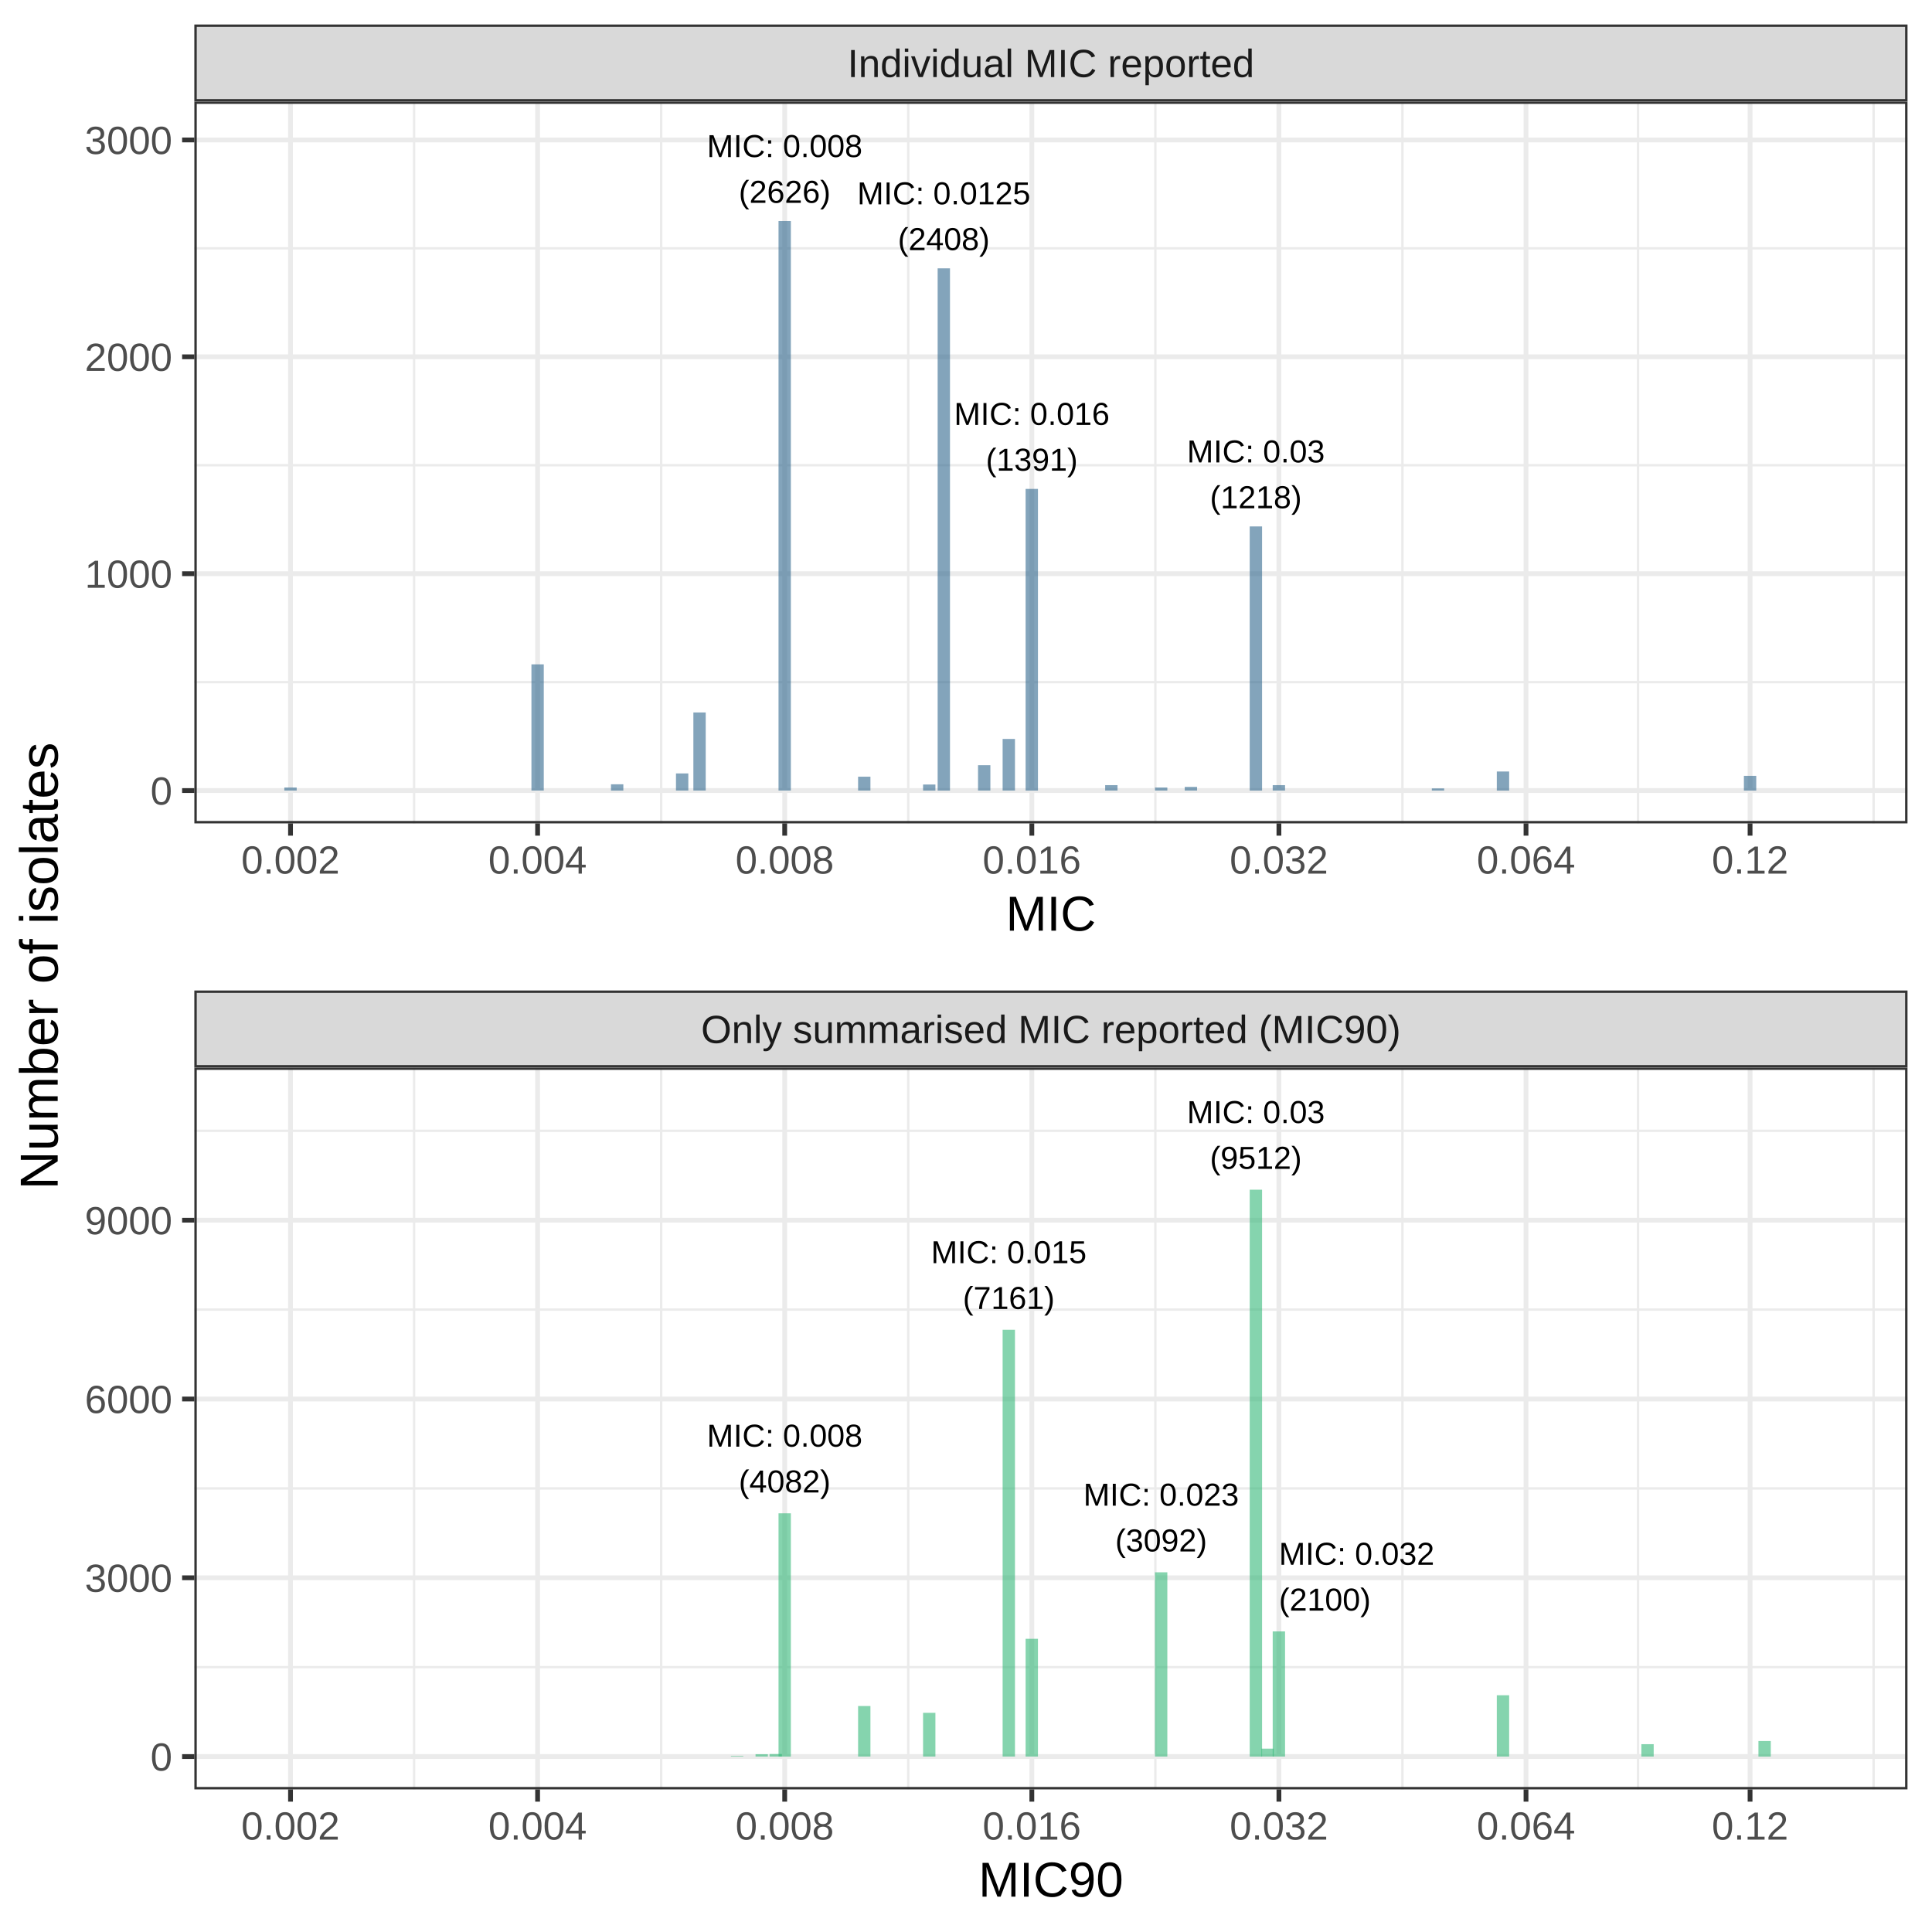
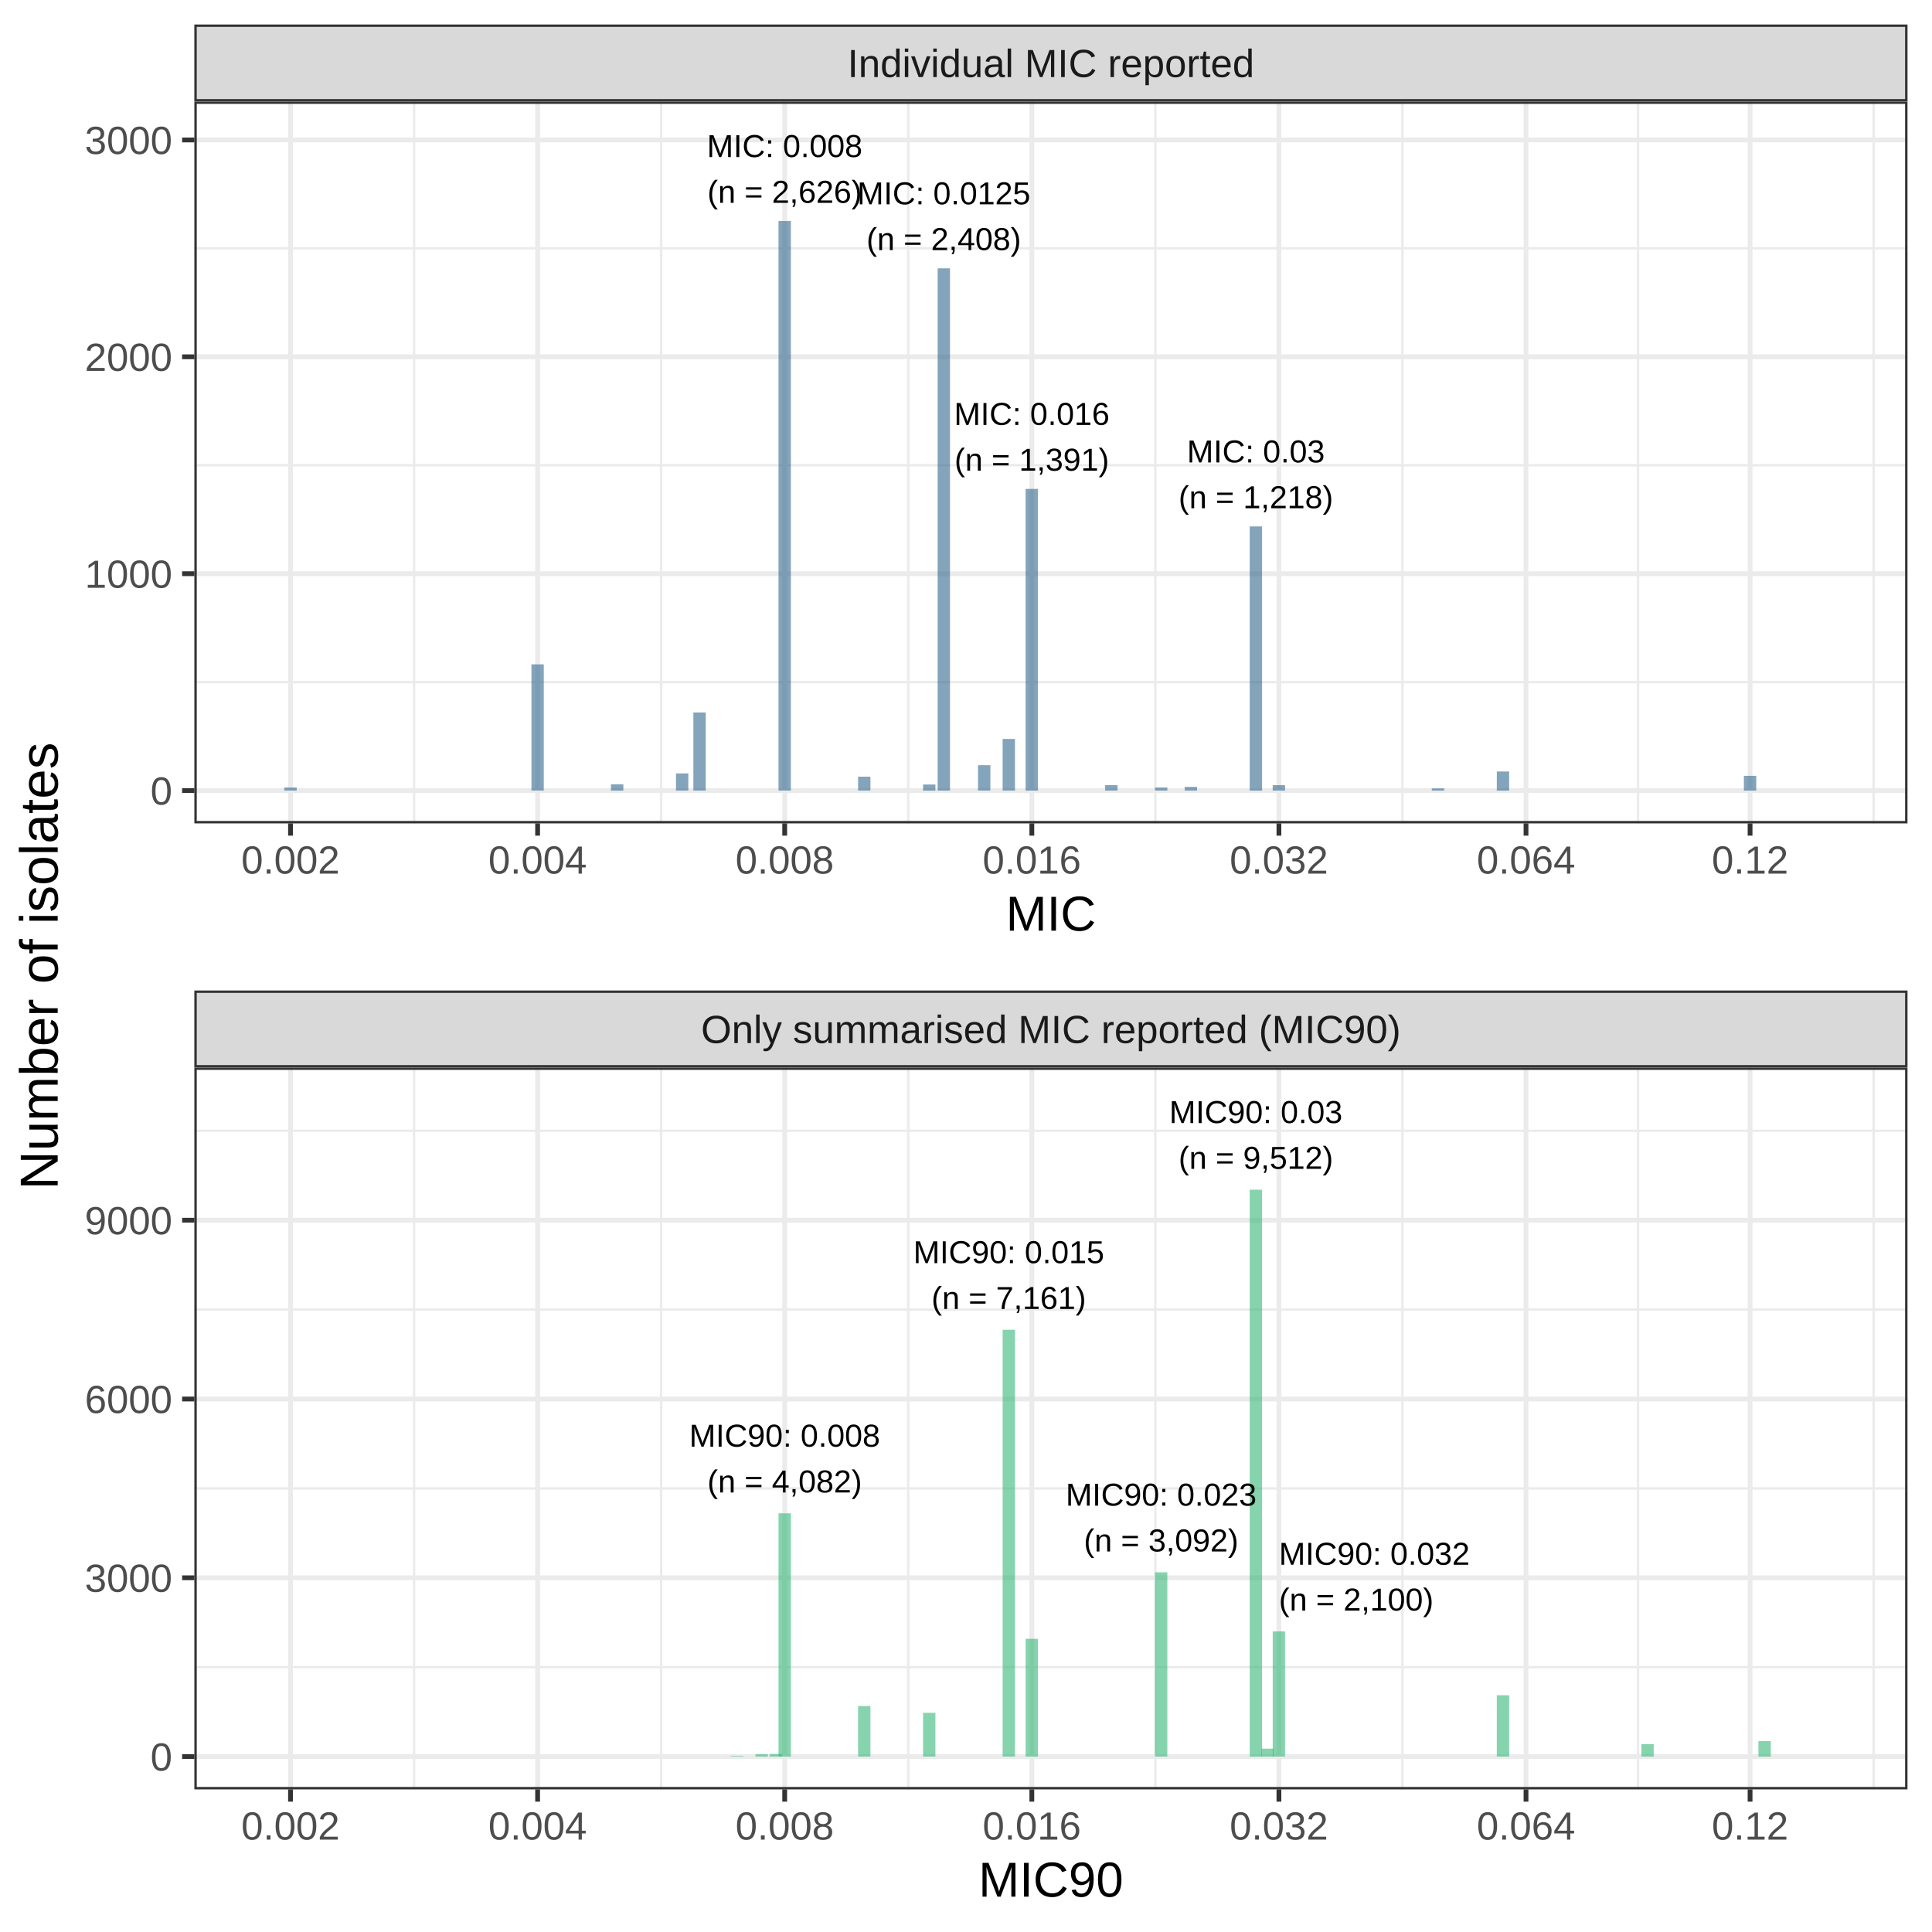
<svg xmlns="http://www.w3.org/2000/svg" width="432.00pt" height="432.00pt" viewBox="0 0 432.00 432.00">
  <g class="svglite">
    <defs>
      <style type="text/css">
    .svglite line, .svglite polyline, .svglite polygon, .svglite path, .svglite rect, .svglite circle {
      fill: none;
      stroke: #000000;
      stroke-linecap: round;
      stroke-linejoin: round;
      stroke-miterlimit: 10.00;
    }
    .svglite text {
      white-space: pre;
    }
    .svglite g.glyphgroup path {
      fill: inherit;
      stroke: none;
    }
  </style>
    </defs>
    <rect width="100%" height="100%" style="stroke: none; fill: none;" />
    <defs>
      <clipPath id="cpMC4wMHw0MzIuMDB8MC4wMHw0MzIuMDA=">
        <rect x="0.00" y="0.00" width="432.00" height="432.00" />
      </clipPath>
    </defs>
    <g clip-path="url(#cpMC4wMHw0MzIuMDB8MC4wMHw0MzIuMDA=)">
</g>
    <defs>
      <clipPath id="cpMC4wMHw0MzIuMDB8MC4wMHwyMTYuMDA=">
        <rect x="0" y="0.00" width="432.00" height="216.00" />
      </clipPath>
    </defs>
    <g clip-path="url(#cpMC4wMHw0MzIuMDB8MC4wMHwyMTYuMDA=)">
      <rect x="0" y="0.00" width="432.00" height="216.00" style="stroke-width: 1.07; stroke: #FFFFFF; fill: #FFFFFF;" />
    </g>
    <g clip-path="url(#cpMC4wMHw0MzIuMDB8MC4wMHw0MzIuMDA=)">
</g>
    <defs>
      <clipPath id="cpNDMuNDZ8NDI2LjUyfDIyLjY5fDE4NC4xMQ==">
        <rect x="43.46" y="22.69" width="383.06" height="161.42" />
      </clipPath>
    </defs>
    <g clip-path="url(#cpNDMuNDZ8NDI2LjUyfDIyLjY5fDE4NC4xMQ==)">
      <rect x="43.46" y="22.69" width="383.06" height="161.42" style="stroke-width: 1.07; stroke: none; fill: #FFFFFF;" />
      <polyline points="43.46,152.53 426.52,152.53 " style="stroke-width: 0.53; stroke: #EBEBEB; stroke-linecap: butt;" />
      <polyline points="43.46,104.03 426.52,104.03 " style="stroke-width: 0.53; stroke: #EBEBEB; stroke-linecap: butt;" />
      <polyline points="43.46,55.53 426.52,55.53 " style="stroke-width: 0.53; stroke: #EBEBEB; stroke-linecap: butt;" />
      <polyline points="92.59,184.11 92.59,22.69 " style="stroke-width: 0.53; stroke: #EBEBEB; stroke-linecap: butt;" />
      <polyline points="147.84,184.11 147.84,22.69 " style="stroke-width: 0.53; stroke: #EBEBEB; stroke-linecap: butt;" />
      <polyline points="203.09,184.11 203.09,22.69 " style="stroke-width: 0.53; stroke: #EBEBEB; stroke-linecap: butt;" />
      <polyline points="258.34,184.11 258.34,22.69 " style="stroke-width: 0.53; stroke: #EBEBEB; stroke-linecap: butt;" />
      <polyline points="313.59,184.11 313.59,22.69 " style="stroke-width: 0.53; stroke: #EBEBEB; stroke-linecap: butt;" />
      <polyline points="366.27,184.11 366.27,22.69 " style="stroke-width: 0.53; stroke: #EBEBEB; stroke-linecap: butt;" />
      <polyline points="418.95,184.11 418.95,22.69 " style="stroke-width: 0.53; stroke: #EBEBEB; stroke-linecap: butt;" />
      <polyline points="43.46,176.77 426.52,176.77 " style="stroke-width: 1.07; stroke: #EBEBEB; stroke-linecap: butt;" />
      <polyline points="43.46,128.28 426.52,128.28 " style="stroke-width: 1.07; stroke: #EBEBEB; stroke-linecap: butt;" />
      <polyline points="43.46,79.78 426.52,79.78 " style="stroke-width: 1.07; stroke: #EBEBEB; stroke-linecap: butt;" />
      <polyline points="43.46,31.29 426.52,31.29 " style="stroke-width: 1.07; stroke: #EBEBEB; stroke-linecap: butt;" />
      <polyline points="64.96,184.11 64.96,22.69 " style="stroke-width: 1.07; stroke: #EBEBEB; stroke-linecap: butt;" />
      <polyline points="120.21,184.11 120.21,22.69 " style="stroke-width: 1.07; stroke: #EBEBEB; stroke-linecap: butt;" />
      <polyline points="175.46,184.11 175.46,22.69 " style="stroke-width: 1.07; stroke: #EBEBEB; stroke-linecap: butt;" />
      <polyline points="230.72,184.11 230.72,22.69 " style="stroke-width: 1.07; stroke: #EBEBEB; stroke-linecap: butt;" />
      <polyline points="285.97,184.11 285.97,22.69 " style="stroke-width: 1.07; stroke: #EBEBEB; stroke-linecap: butt;" />
      <polyline points="341.22,184.11 341.22,22.69 " style="stroke-width: 1.07; stroke: #EBEBEB; stroke-linecap: butt;" />
      <polyline points="391.32,184.11 391.32,22.69 " style="stroke-width: 1.07; stroke: #EBEBEB; stroke-linecap: butt;" />
      <rect x="224.19" y="165.23" width="2.76" height="11.54" style="stroke-width: 1.07; stroke: none; stroke-linecap: butt; stroke-linejoin: miter; fill: #31688E; fill-opacity: 0.60;" />
      <rect x="279.44" y="117.71" width="2.76" height="59.07" style="stroke-width: 1.07; stroke: none; stroke-linecap: butt; stroke-linejoin: miter; fill: #31688E; fill-opacity: 0.60;" />
      <rect x="334.69" y="172.51" width="2.76" height="4.27" style="stroke-width: 1.07; stroke: none; stroke-linecap: butt; stroke-linejoin: miter; fill: #31688E; fill-opacity: 0.60;" />
      <rect x="389.94" y="173.48" width="2.76" height="3.30" style="stroke-width: 1.07; stroke: none; stroke-linecap: butt; stroke-linejoin: miter; fill: #31688E; fill-opacity: 0.60;" />
      <rect x="174.08" y="49.42" width="2.76" height="127.35" style="stroke-width: 1.07; stroke: none; stroke-linecap: butt; stroke-linejoin: miter; fill: #31688E; fill-opacity: 0.60;" />
      <rect x="229.33" y="109.32" width="2.76" height="67.46" style="stroke-width: 1.07; stroke: none; stroke-linecap: butt; stroke-linejoin: miter; fill: #31688E; fill-opacity: 0.60;" />
      <rect x="284.58" y="175.56" width="2.76" height="1.21" style="stroke-width: 1.07; stroke: none; stroke-linecap: butt; stroke-linejoin: miter; fill: #31688E; fill-opacity: 0.60;" />
      <rect x="118.83" y="148.55" width="2.76" height="28.22" style="stroke-width: 1.07; stroke: none; stroke-linecap: butt; stroke-linejoin: miter; fill: #31688E; fill-opacity: 0.60;" />
      <rect x="151.15" y="172.94" width="2.76" height="3.83" style="stroke-width: 1.07; stroke: none; stroke-linecap: butt; stroke-linejoin: miter; fill: #31688E; fill-opacity: 0.60;" />
      <rect x="209.66" y="60.00" width="2.76" height="116.78" style="stroke-width: 1.07; stroke: none; stroke-linecap: butt; stroke-linejoin: miter; fill: #31688E; fill-opacity: 0.60;" />
      <rect x="264.91" y="175.95" width="2.76" height="0.82" style="stroke-width: 1.07; stroke: none; stroke-linecap: butt; stroke-linejoin: miter; fill: #31688E; fill-opacity: 0.60;" />
      <rect x="218.69" y="171.10" width="2.76" height="5.67" style="stroke-width: 1.07; stroke: none; stroke-linecap: butt; stroke-linejoin: miter; fill: #31688E; fill-opacity: 0.60;" />
      <rect x="206.40" y="175.42" width="2.76" height="1.36" style="stroke-width: 1.07; stroke: none; stroke-linecap: butt; stroke-linejoin: miter; fill: #31688E; fill-opacity: 0.60;" />
      <rect x="258.26" y="176.09" width="2.76" height="0.68" style="stroke-width: 1.07; stroke: none; stroke-linecap: butt; stroke-linejoin: miter; fill: #31688E; fill-opacity: 0.60;" />
      <rect x="155.04" y="159.31" width="2.76" height="17.46" style="stroke-width: 1.07; stroke: none; stroke-linecap: butt; stroke-linejoin: miter; fill: #31688E; fill-opacity: 0.60;" />
      <rect x="320.16" y="176.29" width="2.76" height="0.48" style="stroke-width: 1.07; stroke: none; stroke-linecap: butt; stroke-linejoin: miter; fill: #31688E; fill-opacity: 0.60;" />
      <rect x="63.58" y="176.09" width="2.76" height="0.68" style="stroke-width: 1.07; stroke: none; stroke-linecap: butt; stroke-linejoin: miter; fill: #31688E; fill-opacity: 0.60;" />
      <rect x="136.62" y="175.37" width="2.76" height="1.41" style="stroke-width: 1.07; stroke: none; stroke-linecap: butt; stroke-linejoin: miter; fill: #31688E; fill-opacity: 0.60;" />
      <rect x="191.87" y="173.67" width="2.76" height="3.10" style="stroke-width: 1.07; stroke: none; stroke-linecap: butt; stroke-linejoin: miter; fill: #31688E; fill-opacity: 0.60;" />
      <rect x="247.12" y="175.56" width="2.76" height="1.21" style="stroke-width: 1.07; stroke: none; stroke-linecap: butt; stroke-linejoin: miter; fill: #31688E; fill-opacity: 0.60;" />
      <text x="280.82" y="103.40" text-anchor="middle" style="font-size: 7.11px; font-family: &quot;Arial&quot;;" textLength="30.80px" lengthAdjust="spacingAndGlyphs">MIC: 0.03</text>
-       <text x="280.82" y="113.64" text-anchor="middle" style="font-size: 7.11px; font-family: &quot;Arial&quot;;" textLength="20.56px" lengthAdjust="spacingAndGlyphs">(1218)</text>
+       <text x="280.82" y="113.64" text-anchor="middle" style="font-size: 7.11px; font-family: &quot;Arial&quot;;" textLength="34.58px" lengthAdjust="spacingAndGlyphs">(n = 1,218)</text>
      <text x="175.46" y="35.12" text-anchor="middle" style="font-size: 7.11px; font-family: &quot;Arial&quot;;" textLength="34.75px" lengthAdjust="spacingAndGlyphs">MIC: 0.008</text>
-       <text x="175.46" y="45.36" text-anchor="middle" style="font-size: 7.11px; font-family: &quot;Arial&quot;;" textLength="20.56px" lengthAdjust="spacingAndGlyphs">(2626)</text>
+       <text x="175.46" y="45.36" text-anchor="middle" style="font-size: 7.11px; font-family: &quot;Arial&quot;;" textLength="34.58px" lengthAdjust="spacingAndGlyphs">(n = 2,626)</text>
      <text x="230.72" y="95.01" text-anchor="middle" style="font-size: 7.11px; font-family: &quot;Arial&quot;;" textLength="34.75px" lengthAdjust="spacingAndGlyphs">MIC: 0.016</text>
-       <text x="230.72" y="105.25" text-anchor="middle" style="font-size: 7.11px; font-family: &quot;Arial&quot;;" textLength="20.56px" lengthAdjust="spacingAndGlyphs">(1391)</text>
+       <text x="230.72" y="105.25" text-anchor="middle" style="font-size: 7.11px; font-family: &quot;Arial&quot;;" textLength="34.58px" lengthAdjust="spacingAndGlyphs">(n = 1,391)</text>
      <text x="211.04" y="45.69" text-anchor="middle" style="font-size: 7.11px; font-family: &quot;Arial&quot;;" textLength="38.70px" lengthAdjust="spacingAndGlyphs">MIC: 0.0125</text>
-       <text x="211.04" y="55.93" text-anchor="middle" style="font-size: 7.11px; font-family: &quot;Arial&quot;;" textLength="20.56px" lengthAdjust="spacingAndGlyphs">(2408)</text>
+       <text x="211.04" y="55.93" text-anchor="middle" style="font-size: 7.11px; font-family: &quot;Arial&quot;;" textLength="34.58px" lengthAdjust="spacingAndGlyphs">(n = 2,408)</text>
      <rect x="43.46" y="22.69" width="383.06" height="161.42" style="stroke-width: 1.07; stroke: #333333;" />
    </g>
    <g clip-path="url(#cpMC4wMHw0MzIuMDB8MC4wMHw0MzIuMDA=)">
</g>
    <defs>
      <clipPath id="cpNDMuNDZ8NDI2LjUyfDUuNDh8MjIuNjk=">
        <rect x="43.46" y="5.48" width="383.06" height="17.21" />
      </clipPath>
    </defs>
    <g clip-path="url(#cpNDMuNDZ8NDI2LjUyfDUuNDh8MjIuNjk=)">
      <rect x="43.46" y="5.48" width="383.06" height="17.21" style="stroke-width: 1.07; stroke: #333333; fill: #D9D9D9;" />
      <text x="234.99" y="17.23" text-anchor="middle" style="font-size: 8.80px;fill: #1A1A1A; font-family: &quot;Arial&quot;;" textLength="90.89px" lengthAdjust="spacingAndGlyphs">Individual MIC reported</text>
    </g>
    <g clip-path="url(#cpMC4wMHw0MzIuMDB8MC4wMHw0MzIuMDA=)">
      <polyline points="64.96,186.85 64.96,184.11 " style="stroke-width: 1.07; stroke: #333333; stroke-linecap: butt;" />
      <polyline points="120.21,186.85 120.21,184.11 " style="stroke-width: 1.07; stroke: #333333; stroke-linecap: butt;" />
      <polyline points="175.46,186.85 175.46,184.11 " style="stroke-width: 1.07; stroke: #333333; stroke-linecap: butt;" />
      <polyline points="230.72,186.85 230.72,184.11 " style="stroke-width: 1.07; stroke: #333333; stroke-linecap: butt;" />
      <polyline points="285.97,186.85 285.97,184.11 " style="stroke-width: 1.07; stroke: #333333; stroke-linecap: butt;" />
      <polyline points="341.22,186.85 341.22,184.11 " style="stroke-width: 1.07; stroke: #333333; stroke-linecap: butt;" />
      <polyline points="391.32,186.85 391.32,184.11 " style="stroke-width: 1.07; stroke: #333333; stroke-linecap: butt;" />
      <text x="64.96" y="195.34" text-anchor="middle" style="font-size: 8.80px;fill: #4D4D4D; font-family: &quot;Arial&quot;;" textLength="22.00px" lengthAdjust="spacingAndGlyphs">0.002</text>
      <text x="120.21" y="195.34" text-anchor="middle" style="font-size: 8.80px;fill: #4D4D4D; font-family: &quot;Arial&quot;;" textLength="22.00px" lengthAdjust="spacingAndGlyphs">0.004</text>
      <text x="175.46" y="195.34" text-anchor="middle" style="font-size: 8.80px;fill: #4D4D4D; font-family: &quot;Arial&quot;;" textLength="22.00px" lengthAdjust="spacingAndGlyphs">0.008</text>
      <text x="230.72" y="195.34" text-anchor="middle" style="font-size: 8.80px;fill: #4D4D4D; font-family: &quot;Arial&quot;;" textLength="22.00px" lengthAdjust="spacingAndGlyphs">0.016</text>
      <text x="285.97" y="195.34" text-anchor="middle" style="font-size: 8.80px;fill: #4D4D4D; font-family: &quot;Arial&quot;;" textLength="22.00px" lengthAdjust="spacingAndGlyphs">0.032</text>
      <text x="341.22" y="195.34" text-anchor="middle" style="font-size: 8.80px;fill: #4D4D4D; font-family: &quot;Arial&quot;;" textLength="22.00px" lengthAdjust="spacingAndGlyphs">0.064</text>
      <text x="391.32" y="195.34" text-anchor="middle" style="font-size: 8.80px;fill: #4D4D4D; font-family: &quot;Arial&quot;;" textLength="17.11px" lengthAdjust="spacingAndGlyphs">0.12</text>
      <text x="38.53" y="179.92" text-anchor="end" style="font-size: 8.80px;fill: #4D4D4D; font-family: &quot;Arial&quot;;" textLength="4.89px" lengthAdjust="spacingAndGlyphs">0</text>
      <text x="38.53" y="131.43" text-anchor="end" style="font-size: 8.80px;fill: #4D4D4D; font-family: &quot;Arial&quot;;" textLength="19.56px" lengthAdjust="spacingAndGlyphs">1000</text>
      <text x="38.53" y="82.93" text-anchor="end" style="font-size: 8.80px;fill: #4D4D4D; font-family: &quot;Arial&quot;;" textLength="19.56px" lengthAdjust="spacingAndGlyphs">2000</text>
      <text x="38.53" y="34.44" text-anchor="end" style="font-size: 8.80px;fill: #4D4D4D; font-family: &quot;Arial&quot;;" textLength="19.56px" lengthAdjust="spacingAndGlyphs">3000</text>
      <polyline points="40.72,176.77 43.46,176.77 " style="stroke-width: 1.07; stroke: #333333; stroke-linecap: butt;" />
      <polyline points="40.72,128.28 43.46,128.28 " style="stroke-width: 1.07; stroke: #333333; stroke-linecap: butt;" />
      <polyline points="40.72,79.78 43.46,79.78 " style="stroke-width: 1.07; stroke: #333333; stroke-linecap: butt;" />
      <polyline points="40.72,31.29 43.46,31.29 " style="stroke-width: 1.07; stroke: #333333; stroke-linecap: butt;" />
      <text x="234.99" y="208.10" text-anchor="middle" style="font-size: 11.00px; font-family: &quot;Arial&quot;;" textLength="20.16px" lengthAdjust="spacingAndGlyphs">MIC</text>
    </g>
    <defs>
      <clipPath id="cpMC4wMHw0MzIuMDB8MjE2LjAwfDQzMi4wMA==">
        <rect x="0" y="216.00" width="432.00" height="216.00" />
      </clipPath>
    </defs>
    <g clip-path="url(#cpMC4wMHw0MzIuMDB8MjE2LjAwfDQzMi4wMA==)">
      <rect x="0" y="216.00" width="432.00" height="216.00" style="stroke-width: 1.07; stroke: #FFFFFF; fill: #FFFFFF;" />
    </g>
    <g clip-path="url(#cpMC4wMHw0MzIuMDB8MC4wMHw0MzIuMDA=)">
</g>
    <defs>
      <clipPath id="cpNDMuNDZ8NDI2LjUyfDIzOC42OXw0MDAuMTE=">
        <rect x="43.46" y="238.69" width="383.06" height="161.42" />
      </clipPath>
    </defs>
    <g clip-path="url(#cpNDMuNDZ8NDI2LjUyfDIzOC42OXw0MDAuMTE=)">
      <rect x="43.46" y="238.69" width="383.06" height="161.42" style="stroke-width: 1.07; stroke: none; fill: #FFFFFF;" />
      <polyline points="43.46,372.78 426.52,372.78 " style="stroke-width: 0.53; stroke: #EBEBEB; stroke-linecap: butt;" />
      <polyline points="43.46,332.81 426.52,332.81 " style="stroke-width: 0.53; stroke: #EBEBEB; stroke-linecap: butt;" />
      <polyline points="43.46,292.83 426.52,292.83 " style="stroke-width: 0.53; stroke: #EBEBEB; stroke-linecap: butt;" />
      <polyline points="43.46,252.85 426.52,252.85 " style="stroke-width: 0.53; stroke: #EBEBEB; stroke-linecap: butt;" />
      <polyline points="92.59,400.11 92.59,238.69 " style="stroke-width: 0.53; stroke: #EBEBEB; stroke-linecap: butt;" />
      <polyline points="147.84,400.11 147.84,238.69 " style="stroke-width: 0.53; stroke: #EBEBEB; stroke-linecap: butt;" />
      <polyline points="203.09,400.11 203.09,238.69 " style="stroke-width: 0.53; stroke: #EBEBEB; stroke-linecap: butt;" />
      <polyline points="258.34,400.11 258.34,238.69 " style="stroke-width: 0.53; stroke: #EBEBEB; stroke-linecap: butt;" />
      <polyline points="313.59,400.11 313.59,238.69 " style="stroke-width: 0.53; stroke: #EBEBEB; stroke-linecap: butt;" />
      <polyline points="366.27,400.11 366.27,238.69 " style="stroke-width: 0.53; stroke: #EBEBEB; stroke-linecap: butt;" />
      <polyline points="418.95,400.11 418.95,238.69 " style="stroke-width: 0.53; stroke: #EBEBEB; stroke-linecap: butt;" />
      <polyline points="43.46,392.77 426.52,392.77 " style="stroke-width: 1.07; stroke: #EBEBEB; stroke-linecap: butt;" />
      <polyline points="43.46,352.79 426.52,352.79 " style="stroke-width: 1.07; stroke: #EBEBEB; stroke-linecap: butt;" />
      <polyline points="43.46,312.82 426.52,312.82 " style="stroke-width: 1.07; stroke: #EBEBEB; stroke-linecap: butt;" />
      <polyline points="43.46,272.84 426.52,272.84 " style="stroke-width: 1.07; stroke: #EBEBEB; stroke-linecap: butt;" />
      <polyline points="64.96,400.11 64.96,238.69 " style="stroke-width: 1.07; stroke: #EBEBEB; stroke-linecap: butt;" />
      <polyline points="120.21,400.11 120.21,238.69 " style="stroke-width: 1.07; stroke: #EBEBEB; stroke-linecap: butt;" />
      <polyline points="175.46,400.11 175.46,238.69 " style="stroke-width: 1.07; stroke: #EBEBEB; stroke-linecap: butt;" />
      <polyline points="230.72,400.11 230.72,238.69 " style="stroke-width: 1.07; stroke: #EBEBEB; stroke-linecap: butt;" />
      <polyline points="285.97,400.11 285.97,238.69 " style="stroke-width: 1.07; stroke: #EBEBEB; stroke-linecap: butt;" />
      <polyline points="341.22,400.11 341.22,238.69 " style="stroke-width: 1.07; stroke: #EBEBEB; stroke-linecap: butt;" />
      <polyline points="391.32,400.11 391.32,238.69 " style="stroke-width: 1.07; stroke: #EBEBEB; stroke-linecap: butt;" />
      <rect x="224.19" y="297.34" width="2.76" height="95.43" style="stroke-width: 1.07; stroke: none; stroke-linecap: butt; stroke-linejoin: miter; fill: #35B779; fill-opacity: 0.60;" />
      <rect x="279.44" y="266.02" width="2.76" height="126.76" style="stroke-width: 1.07; stroke: none; stroke-linecap: butt; stroke-linejoin: miter; fill: #35B779; fill-opacity: 0.60;" />
      <rect x="191.87" y="381.47" width="2.76" height="11.30" style="stroke-width: 1.07; stroke: none; stroke-linecap: butt; stroke-linejoin: miter; fill: #35B779; fill-opacity: 0.60;" />
      <rect x="258.26" y="351.57" width="2.76" height="41.20" style="stroke-width: 1.07; stroke: none; stroke-linecap: butt; stroke-linejoin: miter; fill: #35B779; fill-opacity: 0.60;" />
      <rect x="334.69" y="379.06" width="2.76" height="13.71" style="stroke-width: 1.07; stroke: none; stroke-linecap: butt; stroke-linejoin: miter; fill: #35B779; fill-opacity: 0.60;" />
      <rect x="174.08" y="338.38" width="2.76" height="54.40" style="stroke-width: 1.07; stroke: none; stroke-linecap: butt; stroke-linejoin: miter; fill: #35B779; fill-opacity: 0.60;" />
      <rect x="367.01" y="390.00" width="2.76" height="2.77" style="stroke-width: 1.07; stroke: none; stroke-linecap: butt; stroke-linejoin: miter; fill: #35B779; fill-opacity: 0.60;" />
      <rect x="206.40" y="382.99" width="2.76" height="9.78" style="stroke-width: 1.07; stroke: none; stroke-linecap: butt; stroke-linejoin: miter; fill: #35B779; fill-opacity: 0.60;" />
      <rect x="172.07" y="392.20" width="2.76" height="0.57" style="stroke-width: 1.07; stroke: none; stroke-linecap: butt; stroke-linejoin: miter; fill: #35B779; fill-opacity: 0.60;" />
      <rect x="229.33" y="366.44" width="2.76" height="26.33" style="stroke-width: 1.07; stroke: none; stroke-linecap: butt; stroke-linejoin: miter; fill: #35B779; fill-opacity: 0.60;" />
      <rect x="284.58" y="364.79" width="2.76" height="27.98" style="stroke-width: 1.07; stroke: none; stroke-linecap: butt; stroke-linejoin: miter; fill: #35B779; fill-opacity: 0.60;" />
      <rect x="282.05" y="391.00" width="2.76" height="1.77" style="stroke-width: 1.07; stroke: none; stroke-linecap: butt; stroke-linejoin: miter; fill: #35B779; fill-opacity: 0.60;" />
      <rect x="168.94" y="392.24" width="2.76" height="0.53" style="stroke-width: 1.07; stroke: none; stroke-linecap: butt; stroke-linejoin: miter; fill: #35B779; fill-opacity: 0.60;" />
      <rect x="393.19" y="389.30" width="2.76" height="3.48" style="stroke-width: 1.07; stroke: none; stroke-linecap: butt; stroke-linejoin: miter; fill: #35B779; fill-opacity: 0.60;" />
      <rect x="163.44" y="392.64" width="2.76" height="0.13" style="stroke-width: 1.07; stroke: none; stroke-linecap: butt; stroke-linejoin: miter; fill: #35B779; fill-opacity: 0.60;" />
-       <text x="225.57" y="282.45" text-anchor="middle" style="font-size: 7.11px; font-family: &quot;Arial&quot;;" textLength="34.75px" lengthAdjust="spacingAndGlyphs">MIC: 0.015</text>
-       <text x="225.57" y="292.69" text-anchor="middle" style="font-size: 7.11px; font-family: &quot;Arial&quot;;" textLength="20.56px" lengthAdjust="spacingAndGlyphs">(7161)</text>
-       <text x="280.82" y="251.12" text-anchor="middle" style="font-size: 7.11px; font-family: &quot;Arial&quot;;" textLength="30.80px" lengthAdjust="spacingAndGlyphs">MIC: 0.03</text>
-       <text x="280.82" y="261.36" text-anchor="middle" style="font-size: 7.11px; font-family: &quot;Arial&quot;;" textLength="20.56px" lengthAdjust="spacingAndGlyphs">(9512)</text>
-       <text x="259.64" y="336.67" text-anchor="middle" style="font-size: 7.11px; font-family: &quot;Arial&quot;;" textLength="34.75px" lengthAdjust="spacingAndGlyphs">MIC: 0.023</text>
-       <text x="259.64" y="346.91" text-anchor="middle" style="font-size: 7.11px; font-family: &quot;Arial&quot;;" textLength="20.56px" lengthAdjust="spacingAndGlyphs">(3092)</text>
-       <text x="175.46" y="323.48" text-anchor="middle" style="font-size: 7.11px; font-family: &quot;Arial&quot;;" textLength="34.75px" lengthAdjust="spacingAndGlyphs">MIC: 0.008</text>
-       <text x="175.46" y="333.72" text-anchor="middle" style="font-size: 7.11px; font-family: &quot;Arial&quot;;" textLength="20.56px" lengthAdjust="spacingAndGlyphs">(4082)</text>
-       <text x="285.97" y="349.89" style="font-size: 7.11px; font-family: &quot;Arial&quot;;" textLength="34.75px" lengthAdjust="spacingAndGlyphs">MIC: 0.032</text>
-       <text x="285.97" y="360.13" style="font-size: 7.11px; font-family: &quot;Arial&quot;;" textLength="20.56px" lengthAdjust="spacingAndGlyphs">(2100)</text>
+       <text x="225.57" y="282.45" text-anchor="middle" style="font-size: 7.11px; font-family: &quot;Arial&quot;;" textLength="42.66px" lengthAdjust="spacingAndGlyphs">MIC90: 0.015</text>
+       <text x="225.57" y="292.69" text-anchor="middle" style="font-size: 7.11px; font-family: &quot;Arial&quot;;" textLength="34.58px" lengthAdjust="spacingAndGlyphs">(n = 7,161)</text>
+       <text x="280.82" y="251.12" text-anchor="middle" style="font-size: 7.11px; font-family: &quot;Arial&quot;;" textLength="38.70px" lengthAdjust="spacingAndGlyphs">MIC90: 0.03</text>
+       <text x="280.82" y="261.36" text-anchor="middle" style="font-size: 7.11px; font-family: &quot;Arial&quot;;" textLength="34.58px" lengthAdjust="spacingAndGlyphs">(n = 9,512)</text>
+       <text x="259.64" y="336.67" text-anchor="middle" style="font-size: 7.11px; font-family: &quot;Arial&quot;;" textLength="42.66px" lengthAdjust="spacingAndGlyphs">MIC90: 0.023</text>
+       <text x="259.64" y="346.91" text-anchor="middle" style="font-size: 7.11px; font-family: &quot;Arial&quot;;" textLength="34.58px" lengthAdjust="spacingAndGlyphs">(n = 3,092)</text>
+       <text x="175.46" y="323.48" text-anchor="middle" style="font-size: 7.11px; font-family: &quot;Arial&quot;;" textLength="42.66px" lengthAdjust="spacingAndGlyphs">MIC90: 0.008</text>
+       <text x="175.46" y="333.72" text-anchor="middle" style="font-size: 7.11px; font-family: &quot;Arial&quot;;" textLength="34.58px" lengthAdjust="spacingAndGlyphs">(n = 4,082)</text>
+       <text x="285.97" y="349.89" style="font-size: 7.11px; font-family: &quot;Arial&quot;;" textLength="42.66px" lengthAdjust="spacingAndGlyphs">MIC90: 0.032</text>
+       <text x="285.97" y="360.13" style="font-size: 7.11px; font-family: &quot;Arial&quot;;" textLength="34.58px" lengthAdjust="spacingAndGlyphs">(n = 2,100)</text>
      <rect x="43.46" y="238.69" width="383.06" height="161.42" style="stroke-width: 1.07; stroke: #333333;" />
    </g>
    <g clip-path="url(#cpMC4wMHw0MzIuMDB8MC4wMHw0MzIuMDA=)">
</g>
    <defs>
      <clipPath id="cpNDMuNDZ8NDI2LjUyfDIyMS40OHwyMzguNjk=">
        <rect x="43.46" y="221.48" width="383.06" height="17.21" />
      </clipPath>
    </defs>
    <g clip-path="url(#cpNDMuNDZ8NDI2LjUyfDIyMS40OHwyMzguNjk=)">
      <rect x="43.46" y="221.48" width="383.06" height="17.21" style="stroke-width: 1.07; stroke: #333333; fill: #D9D9D9;" />
      <text x="234.99" y="233.23" text-anchor="middle" style="font-size: 8.80px;fill: #1A1A1A; font-family: &quot;Arial&quot;;" textLength="156.36px" lengthAdjust="spacingAndGlyphs">Only summarised MIC reported (MIC90)</text>
    </g>
    <g clip-path="url(#cpMC4wMHw0MzIuMDB8MC4wMHw0MzIuMDA=)">
      <polyline points="64.96,402.85 64.96,400.11 " style="stroke-width: 1.07; stroke: #333333; stroke-linecap: butt;" />
      <polyline points="120.21,402.85 120.21,400.11 " style="stroke-width: 1.07; stroke: #333333; stroke-linecap: butt;" />
      <polyline points="175.46,402.85 175.46,400.11 " style="stroke-width: 1.07; stroke: #333333; stroke-linecap: butt;" />
      <polyline points="230.72,402.85 230.72,400.11 " style="stroke-width: 1.07; stroke: #333333; stroke-linecap: butt;" />
      <polyline points="285.97,402.85 285.97,400.11 " style="stroke-width: 1.07; stroke: #333333; stroke-linecap: butt;" />
      <polyline points="341.22,402.85 341.22,400.11 " style="stroke-width: 1.07; stroke: #333333; stroke-linecap: butt;" />
      <polyline points="391.32,402.85 391.32,400.11 " style="stroke-width: 1.07; stroke: #333333; stroke-linecap: butt;" />
      <text x="64.96" y="411.34" text-anchor="middle" style="font-size: 8.80px;fill: #4D4D4D; font-family: &quot;Arial&quot;;" textLength="22.00px" lengthAdjust="spacingAndGlyphs">0.002</text>
      <text x="120.21" y="411.34" text-anchor="middle" style="font-size: 8.80px;fill: #4D4D4D; font-family: &quot;Arial&quot;;" textLength="22.00px" lengthAdjust="spacingAndGlyphs">0.004</text>
      <text x="175.46" y="411.34" text-anchor="middle" style="font-size: 8.80px;fill: #4D4D4D; font-family: &quot;Arial&quot;;" textLength="22.00px" lengthAdjust="spacingAndGlyphs">0.008</text>
      <text x="230.72" y="411.34" text-anchor="middle" style="font-size: 8.80px;fill: #4D4D4D; font-family: &quot;Arial&quot;;" textLength="22.00px" lengthAdjust="spacingAndGlyphs">0.016</text>
      <text x="285.97" y="411.34" text-anchor="middle" style="font-size: 8.80px;fill: #4D4D4D; font-family: &quot;Arial&quot;;" textLength="22.00px" lengthAdjust="spacingAndGlyphs">0.032</text>
      <text x="341.22" y="411.34" text-anchor="middle" style="font-size: 8.80px;fill: #4D4D4D; font-family: &quot;Arial&quot;;" textLength="22.00px" lengthAdjust="spacingAndGlyphs">0.064</text>
      <text x="391.32" y="411.34" text-anchor="middle" style="font-size: 8.80px;fill: #4D4D4D; font-family: &quot;Arial&quot;;" textLength="17.11px" lengthAdjust="spacingAndGlyphs">0.12</text>
      <text x="38.53" y="395.92" text-anchor="end" style="font-size: 8.80px;fill: #4D4D4D; font-family: &quot;Arial&quot;;" textLength="4.89px" lengthAdjust="spacingAndGlyphs">0</text>
      <text x="38.53" y="355.94" text-anchor="end" style="font-size: 8.80px;fill: #4D4D4D; font-family: &quot;Arial&quot;;" textLength="19.56px" lengthAdjust="spacingAndGlyphs">3000</text>
      <text x="38.53" y="315.97" text-anchor="end" style="font-size: 8.80px;fill: #4D4D4D; font-family: &quot;Arial&quot;;" textLength="19.56px" lengthAdjust="spacingAndGlyphs">6000</text>
      <text x="38.53" y="275.99" text-anchor="end" style="font-size: 8.80px;fill: #4D4D4D; font-family: &quot;Arial&quot;;" textLength="19.56px" lengthAdjust="spacingAndGlyphs">9000</text>
      <polyline points="40.72,392.77 43.46,392.77 " style="stroke-width: 1.07; stroke: #333333; stroke-linecap: butt;" />
      <polyline points="40.72,352.79 43.46,352.79 " style="stroke-width: 1.07; stroke: #333333; stroke-linecap: butt;" />
      <polyline points="40.72,312.82 43.46,312.82 " style="stroke-width: 1.07; stroke: #333333; stroke-linecap: butt;" />
      <polyline points="40.72,272.84 43.46,272.84 " style="stroke-width: 1.07; stroke: #333333; stroke-linecap: butt;" />
      <text x="234.99" y="424.10" text-anchor="middle" style="font-size: 11.00px; font-family: &quot;Arial&quot;;" textLength="32.41px" lengthAdjust="spacingAndGlyphs">MIC90</text>
      <text transform="translate(12.90,216.00) rotate(-90)" text-anchor="middle" style="font-size: 12.00px; font-family: &quot;Arial&quot;;" textLength="100.03px" lengthAdjust="spacingAndGlyphs">Number of isolates</text>
    </g>
  </g>
</svg>
